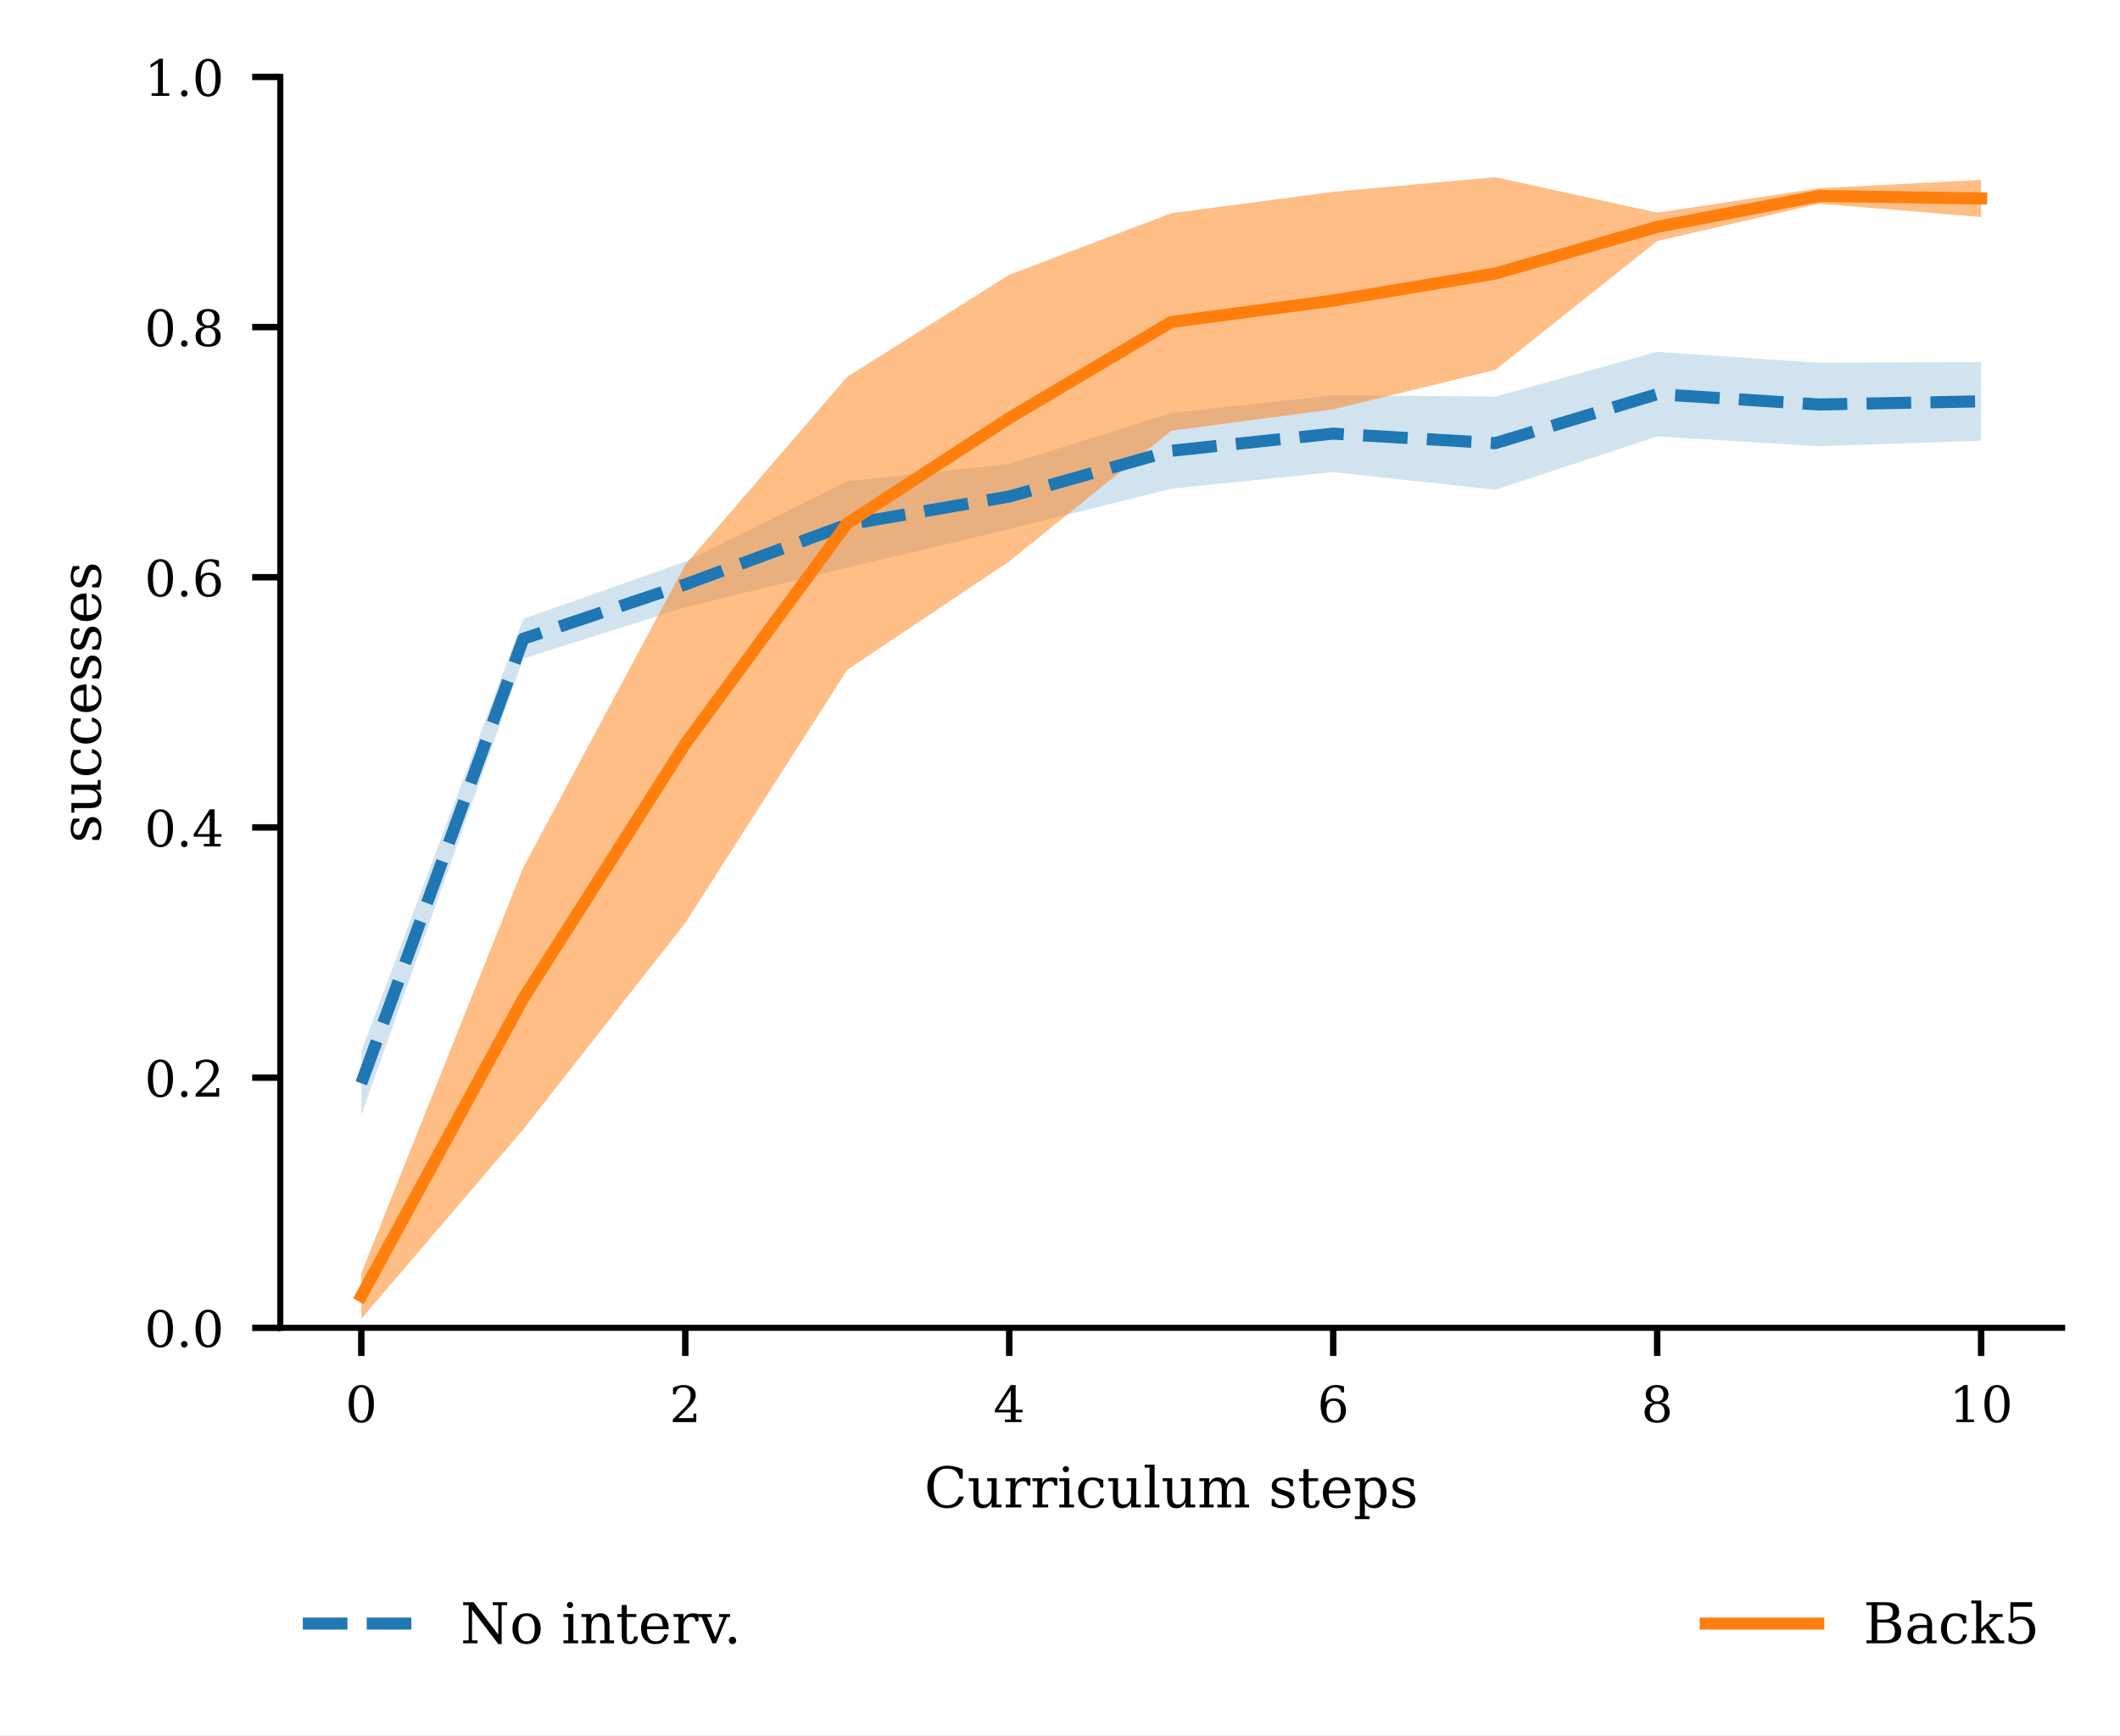
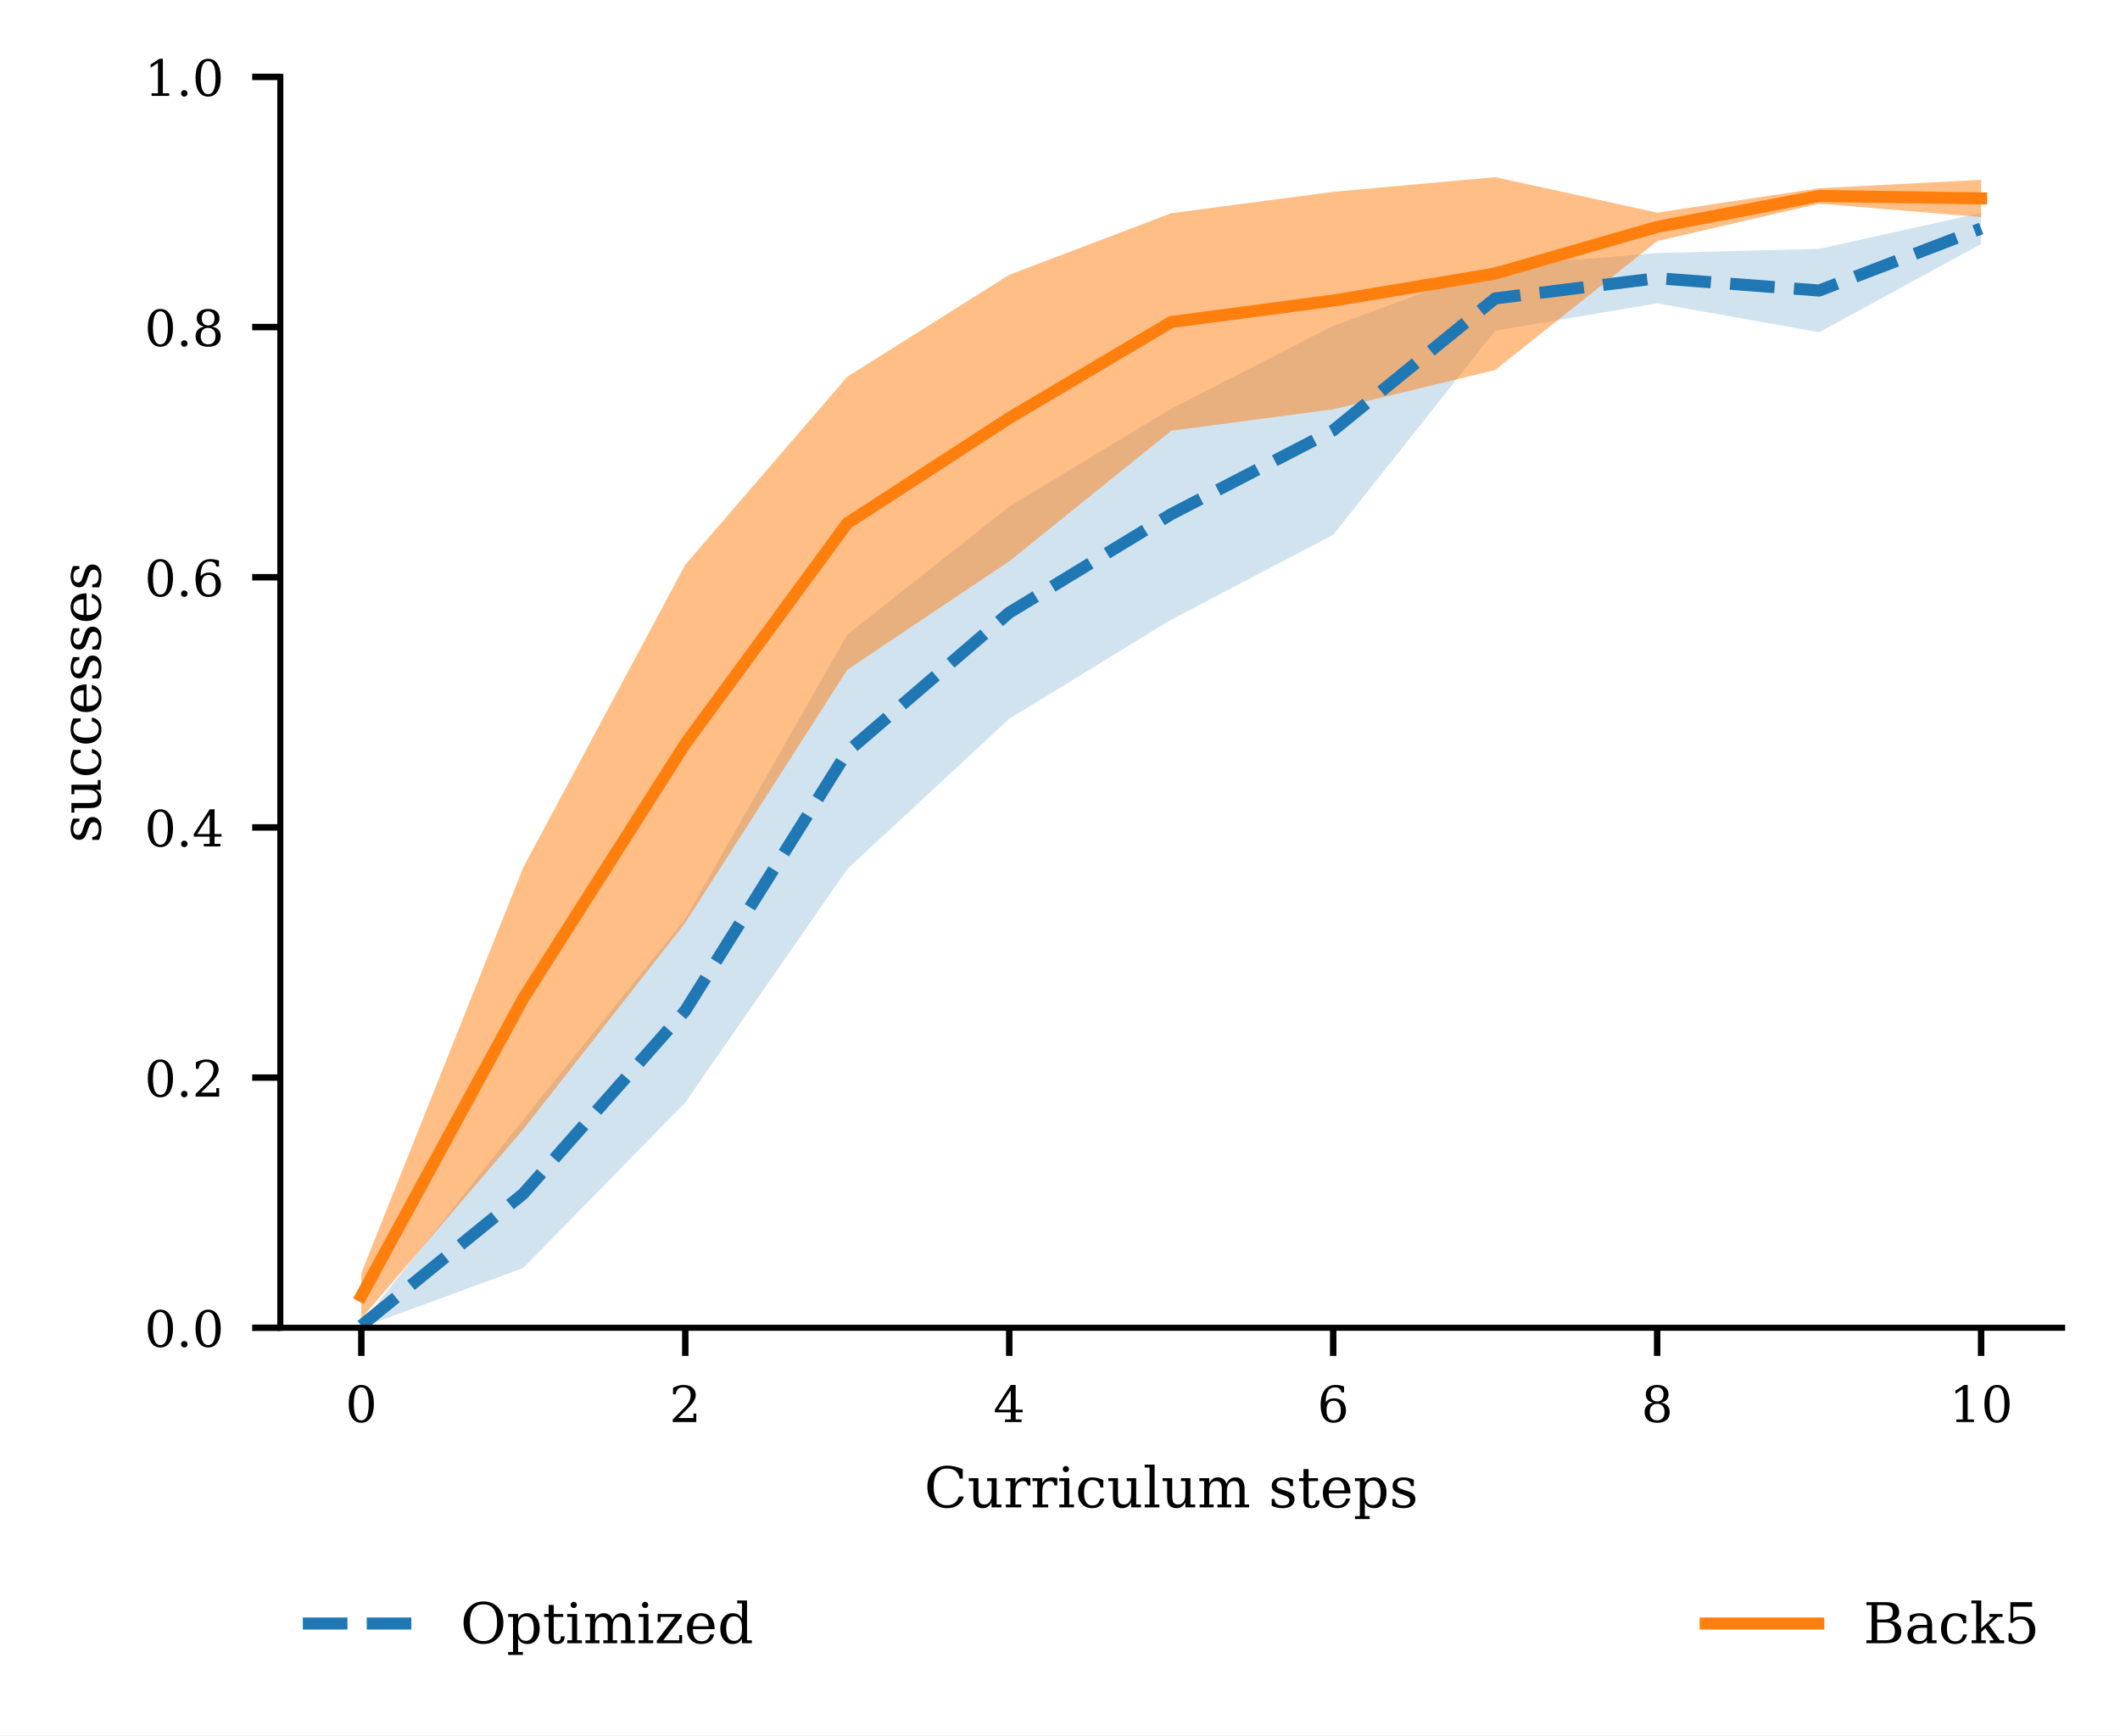
- <svg xmlns="http://www.w3.org/2000/svg" xmlns:xlink="http://www.w3.org/1999/xlink" width="263.71pt" height="215.849pt" viewBox="0 0 263.71 215.849" version="1.1">
+ <svg xmlns="http://www.w3.org/2000/svg" xmlns:xlink="http://www.w3.org/1999/xlink" width="263.71pt" height="215.841pt" viewBox="0 0 263.71 215.841" version="1.1">
  <defs>
    <style type="text/css">*{stroke-linejoin: round; stroke-linecap: butt}</style>
  </defs>
  <g id="figure_1">
    <g id="patch_1">
-       <path d="M 0 215.849  L 263.71 215.849  L 263.71 0  L 0 0  z " style="fill: #ffffff" />
+       <path d="M 0 215.841  L 263.71 215.841  L 263.71 -0  L 0 -0  z " style="fill: #ffffff" />
    </g>
    <g id="axes_1">
      <g id="patch_2">
-         <path d="M 34.87 165.156  L 256.51 165.156  L 256.51 9.564  L 34.87 9.564  z " style="fill: #ffffff" />
+         <path d="M 34.87 165.149  L 256.51 165.149  L 256.51 9.564  L 34.87 9.564  z " style="fill: #ffffff" />
      </g>
      <g id="PolyCollection_1">
-         <path d="M 44.945 130.766  L 44.945 138.704  L 65.094 81.917  L 85.243 75.527  L 105.392 70.624  L 125.541 65.816  L 145.69 60.784  L 165.839 58.721  L 185.988 60.915  L 206.137 54.288  L 226.286 55.5  L 246.435 54.814  L 246.435 45.022  L 246.435 45.022  L 226.286 45.122  L 206.137 43.758  L 185.988 49.329  L 165.839 49.149  L 145.69 51.358  L 125.541 57.7  L 105.392 59.852  L 85.243 69.852  L 65.094 76.979  L 44.945 130.766  z " clip-path="url(#p66bb83a620)" style="fill: #1f77b4; fill-opacity: 0.2" />
+         <path d="M 44.945 164.655  L 44.945 165.118  L 65.094 157.712  L 85.243 137.123  L 105.392 108.099  L 125.541 89.404  L 145.69 77.076  L 165.839 66.527  L 185.988 41.137  L 206.137 37.731  L 226.286 41.324  L 246.435 30.357  L 246.435 26.478  L 246.435 26.478  L 226.286 30.954  L 206.137 31.465  L 185.988 33.098  L 165.839 40.531  L 145.69 50.823  L 125.541 63.002  L 105.392 78.931  L 85.243 114.268  L 65.094 139.244  L 44.945 164.655  z " clip-path="url(#p93fe49757f)" style="fill: #1f77b4; fill-opacity: 0.2" />
      </g>
      <g id="PolyCollection_2">
-         <path d="M 44.945 158.369  L 44.945 164.025  L 65.094 140.473  L 85.243 114.792  L 105.392 83.316  L 125.541 69.821  L 145.69 53.583  L 165.839 50.913  L 185.988 46.02  L 206.137 29.987  L 226.286 25.33  L 246.435 26.995  L 246.435 22.366  L 246.435 22.366  L 226.286 23.413  L 206.137 26.45  L 185.988 22.036  L 165.839 23.859  L 145.69 26.522  L 125.541 34.184  L 105.392 46.863  L 85.243 70.239  L 65.094 107.889  L 44.945 158.369  z " clip-path="url(#p66bb83a620)" style="fill: #ff7f0e; fill-opacity: 0.5" />
+         <path d="M 44.945 158.362  L 44.945 164.018  L 65.094 140.468  L 85.243 114.787  L 105.392 83.313  L 125.541 69.818  L 145.69 53.581  L 165.839 50.911  L 185.988 46.019  L 206.137 29.986  L 226.286 25.329  L 246.435 26.995  L 246.435 22.366  L 246.435 22.366  L 226.286 23.412  L 206.137 26.449  L 185.988 22.035  L 165.839 23.858  L 145.69 26.521  L 125.541 34.183  L 105.392 46.862  L 85.243 70.236  L 65.094 107.884  L 44.945 158.362  z " clip-path="url(#p93fe49757f)" style="fill: #ff7f0e; fill-opacity: 0.5" />
      </g>
      <g id="matplotlib.axis_1">
        <g id="xtick_1">
          <g id="line2d_1">
            <defs>
-               <path id="m12992f4155" d="M 0 0  L 0 3.5  " style="stroke: #000000; stroke-width: 0.8" />
-             </defs>
-             <g>
-               <use xlink:href="#m12992f4155" x="44.945" y="165.156" style="stroke: #000000; stroke-width: 0.8" />
+               <path id="m85e033cf86" d="M 0 0  L 0 3.5  " style="stroke: #000000; stroke-width: 0.8" />
+             </defs>
+             <g>
+               <use xlink:href="#m85e033cf86" x="44.945" y="165.149" style="stroke: #000000; stroke-width: 0.8" />
            </g>
          </g>
          <g id="text_1">
-             <g transform="translate(42.96507 176.8841)scale(0.062222 -0.062222)">
+             <g transform="translate(42.96507 176.8772)scale(0.062222 -0.062222)">
              <defs>
                <path id="DejaVuSerif-30" d="M 2034 219  Q 2513 219 2750 744  Q 2988 1269 2988 2328  Q 2988 3391 2750 3916  Q 2513 4441 2034 4441  Q 1556 4441 1318 3916  Q 1081 3391 1081 2328  Q 1081 1269 1318 744  Q 1556 219 2034 219  z M 2034 -91  Q 1275 -91 848 546  Q 422 1184 422 2328  Q 422 3475 848 4112  Q 1275 4750 2034 4750  Q 2797 4750 3222 4112  Q 3647 3475 3647 2328  Q 3647 1184 3222 546  Q 2797 -91 2034 -91  z " transform="scale(0.015625)" />
              </defs>
              <use xlink:href="#DejaVuSerif-30" />
            </g>
          </g>
        </g>
        <g id="xtick_2">
          <g id="line2d_2">
            <g>
-               <use xlink:href="#m12992f4155" x="85.243" y="165.156" style="stroke: #000000; stroke-width: 0.8" />
+               <use xlink:href="#m85e033cf86" x="85.243" y="165.149" style="stroke: #000000; stroke-width: 0.8" />
            </g>
          </g>
          <g id="text_2">
-             <g transform="translate(83.26325 176.8841)scale(0.062222 -0.062222)">
+             <g transform="translate(83.26325 176.8772)scale(0.062222 -0.062222)">
              <defs>
                <path id="DejaVuSerif-32" d="M 819 3553  L 469 3553  L 469 4384  Q 803 4563 1142 4656  Q 1481 4750 1806 4750  Q 2534 4750 2956 4397  Q 3378 4044 3378 3438  Q 3378 2753 2422 1800  Q 2347 1728 2309 1691  L 1131 513  L 3078 513  L 3078 1088  L 3444 1088  L 3444 0  L 434 0  L 434 341  L 1850 1753  Q 2319 2222 2519 2614  Q 2719 3006 2719 3438  Q 2719 3909 2473 4175  Q 2228 4441 1797 4441  Q 1350 4441 1106 4219  Q 863 3997 819 3553  z " transform="scale(0.015625)" />
              </defs>
              <use xlink:href="#DejaVuSerif-32" />
            </g>
          </g>
        </g>
        <g id="xtick_3">
          <g id="line2d_3">
            <g>
-               <use xlink:href="#m12992f4155" x="125.541" y="165.156" style="stroke: #000000; stroke-width: 0.8" />
+               <use xlink:href="#m85e033cf86" x="125.541" y="165.149" style="stroke: #000000; stroke-width: 0.8" />
            </g>
          </g>
          <g id="text_3">
-             <g transform="translate(123.5614 176.8841)scale(0.062222 -0.062222)">
+             <g transform="translate(123.5614 176.8772)scale(0.062222 -0.062222)">
              <defs>
                <path id="DejaVuSerif-34" d="M 2234 1581  L 2234 4063  L 641 1581  L 2234 1581  z M 3609 0  L 1484 0  L 1484 331  L 2234 331  L 2234 1247  L 197 1247  L 197 1588  L 2241 4750  L 2859 4750  L 2859 1581  L 3750 1581  L 3750 1247  L 2859 1247  L 2859 331  L 3609 331  L 3609 0  z " transform="scale(0.015625)" />
              </defs>
              <use xlink:href="#DejaVuSerif-34" />
            </g>
          </g>
        </g>
        <g id="xtick_4">
          <g id="line2d_4">
            <g>
-               <use xlink:href="#m12992f4155" x="165.839" y="165.156" style="stroke: #000000; stroke-width: 0.8" />
+               <use xlink:href="#m85e033cf86" x="165.839" y="165.149" style="stroke: #000000; stroke-width: 0.8" />
            </g>
          </g>
          <g id="text_4">
-             <g transform="translate(163.8596 176.8841)scale(0.062222 -0.062222)">
+             <g transform="translate(163.8596 176.8772)scale(0.062222 -0.062222)">
              <defs>
                <path id="DejaVuSerif-36" d="M 2094 219  Q 2534 219 2771 542  Q 3009 866 3009 1472  Q 3009 2078 2771 2401  Q 2534 2725 2094 2725  Q 1647 2725 1412 2412  Q 1178 2100 1178 1509  Q 1178 888 1415 553  Q 1653 219 2094 219  z M 1075 2569  Q 1288 2803 1556 2918  Q 1825 3034 2163 3034  Q 2859 3034 3264 2615  Q 3669 2197 3669 1472  Q 3669 763 3233 336  Q 2797 -91 2069 -91  Q 1278 -91 853 498  Q 428 1088 428 2181  Q 428 3406 931 4078  Q 1434 4750 2350 4750  Q 2597 4750 2869 4703  Q 3141 4656 3425 4563  L 3425 3794  L 3072 3794  Q 3034 4109 2831 4275  Q 2628 4441 2284 4441  Q 1678 4441 1381 3981  Q 1084 3522 1075 2569  z " transform="scale(0.015625)" />
              </defs>
              <use xlink:href="#DejaVuSerif-36" />
            </g>
          </g>
        </g>
        <g id="xtick_5">
          <g id="line2d_5">
            <g>
-               <use xlink:href="#m12992f4155" x="206.137" y="165.156" style="stroke: #000000; stroke-width: 0.8" />
+               <use xlink:href="#m85e033cf86" x="206.137" y="165.149" style="stroke: #000000; stroke-width: 0.8" />
            </g>
          </g>
          <g id="text_5">
-             <g transform="translate(204.1578 176.8841)scale(0.062222 -0.062222)">
+             <g transform="translate(204.1578 176.8772)scale(0.062222 -0.062222)">
              <defs>
                <path id="DejaVuSerif-38" d="M 2981 1275  Q 2981 1775 2732 2051  Q 2484 2328 2034 2328  Q 1584 2328 1336 2051  Q 1088 1775 1088 1275  Q 1088 772 1336 495  Q 1584 219 2034 219  Q 2484 219 2732 495  Q 2981 772 2981 1275  z M 2853 3541  Q 2853 3966 2637 4203  Q 2422 4441 2034 4441  Q 1650 4441 1433 4203  Q 1216 3966 1216 3541  Q 1216 3113 1433 2875  Q 1650 2638 2034 2638  Q 2422 2638 2637 2875  Q 2853 3113 2853 3541  z M 2516 2484  Q 3047 2413 3344 2092  Q 3641 1772 3641 1275  Q 3641 619 3225 264  Q 2809 -91 2034 -91  Q 1263 -91 845 264  Q 428 619 428 1275  Q 428 1772 725 2092  Q 1022 2413 1556 2484  Q 1084 2569 832 2842  Q 581 3116 581 3541  Q 581 4103 968 4426  Q 1356 4750 2034 4750  Q 2713 4750 3100 4426  Q 3488 4103 3488 3541  Q 3488 3116 3236 2842  Q 2984 2569 2516 2484  z " transform="scale(0.015625)" />
              </defs>
              <use xlink:href="#DejaVuSerif-38" />
            </g>
          </g>
        </g>
        <g id="xtick_6">
          <g id="line2d_6">
            <g>
-               <use xlink:href="#m12992f4155" x="246.435" y="165.156" style="stroke: #000000; stroke-width: 0.8" />
+               <use xlink:href="#m85e033cf86" x="246.435" y="165.149" style="stroke: #000000; stroke-width: 0.8" />
            </g>
          </g>
          <g id="text_6">
-             <g transform="translate(242.4765 176.8841)scale(0.062222 -0.062222)">
+             <g transform="translate(242.4765 176.8772)scale(0.062222 -0.062222)">
              <defs>
                <path id="DejaVuSerif-31" d="M 909 0  L 909 331  L 1722 331  L 1722 4213  L 781 3603  L 781 4013  L 1919 4750  L 2350 4750  L 2350 331  L 3163 331  L 3163 0  L 909 0  z " transform="scale(0.015625)" />
              </defs>
              <use xlink:href="#DejaVuSerif-31" />
              <use xlink:href="#DejaVuSerif-30" x="63.623" />
            </g>
          </g>
        </g>
        <g id="text_7">
-           <g transform="translate(114.9627 187.497)scale(0.07 -0.07)">
+           <g transform="translate(114.9627 187.4901)scale(0.07 -0.07)">
            <defs>
              <path id="DejaVuSerif-43" d="M 4513 1234  Q 4306 581 3820 245  Q 3334 -91 2591 -91  Q 2134 -91 1743 65  Q 1353 222 1050 525  Q 700 875 529 1320  Q 359 1766 359 2328  Q 359 3416 987 4083  Q 1616 4750 2644 4750  Q 3025 4750 3456 4650  Q 3888 4550 4384 4347  L 4384 3272  L 4031 3272  Q 3916 3859 3567 4137  Q 3219 4416 2591 4416  Q 1844 4416 1459 3886  Q 1075 3356 1075 2328  Q 1075 1303 1459 773  Q 1844 244 2591 244  Q 3113 244 3450 492  Q 3788 741 3938 1234  L 4513 1234  z " transform="scale(0.015625)" />
              <path id="DejaVuSerif-75" d="M 2266 3322  L 3341 3322  L 3341 331  L 3884 331  L 3884 0  L 2766 0  L 2766 588  Q 2606 256 2353 82  Q 2100 -91 1766 -91  Q 1213 -91 952 223  Q 691 538 691 1209  L 691 2988  L 172 2988  L 172 3322  L 1269 3322  L 1269 1388  Q 1269 781 1417 556  Q 1566 331 1947 331  Q 2347 331 2556 625  Q 2766 919 2766 1478  L 2766 2988  L 2266 2988  L 2266 3322  z " transform="scale(0.015625)" />
              <path id="DejaVuSerif-72" d="M 3059 3328  L 3059 2497  L 2728 2497  Q 2713 2744 2591 2866  Q 2469 2988 2234 2988  Q 1809 2988 1582 2694  Q 1356 2400 1356 1850  L 1356 331  L 2022 331  L 2022 0  L 263 0  L 263 331  L 781 331  L 781 2994  L 231 2994  L 231 3322  L 1356 3322  L 1356 2731  Q 1525 3078 1790 3245  Q 2056 3413 2438 3413  Q 2578 3413 2733 3391  Q 2888 3369 3059 3328  z " transform="scale(0.015625)" />
              <path id="DejaVuSerif-69" d="M 622 4353  Q 622 4497 726 4603  Q 831 4709 978 4709  Q 1122 4709 1226 4603  Q 1331 4497 1331 4353  Q 1331 4206 1228 4103  Q 1125 4000 978 4000  Q 831 4000 726 4103  Q 622 4206 622 4353  z M 1356 331  L 1900 331  L 1900 0  L 231 0  L 231 331  L 781 331  L 781 2988  L 231 2988  L 231 3322  L 1356 3322  L 1356 331  z " transform="scale(0.015625)" />
              <path id="DejaVuSerif-63" d="M 3291 997  Q 3169 466 2822 187  Q 2475 -91 1925 -91  Q 1200 -91 759 389  Q 319 869 319 1663  Q 319 2459 759 2936  Q 1200 3413 1925 3413  Q 2241 3413 2553 3339  Q 2866 3266 3181 3116  L 3181 2266  L 2847 2266  Q 2781 2703 2561 2903  Q 2341 3103 1931 3103  Q 1466 3103 1228 2742  Q 991 2381 991 1663  Q 991 944 1227 581  Q 1463 219 1931 219  Q 2303 219 2525 412  Q 2747 606 2828 997  L 3291 997  z " transform="scale(0.015625)" />
              <path id="DejaVuSerif-6c" d="M 1313 331  L 1856 331  L 1856 0  L 184 0  L 184 331  L 738 331  L 738 4531  L 184 4531  L 184 4863  L 1313 4863  L 1313 331  z " transform="scale(0.015625)" />
              <path id="DejaVuSerif-6d" d="M 3316 2675  Q 3481 3041 3739 3227  Q 3997 3413 4341 3413  Q 4863 3413 5119 3089  Q 5375 2766 5375 2113  L 5375 331  L 5894 331  L 5894 0  L 4300 0  L 4300 331  L 4800 331  L 4800 2047  Q 4800 2556 4650 2772  Q 4500 2988 4153 2988  Q 3769 2988 3567 2697  Q 3366 2406 3366 1850  L 3366 331  L 3866 331  L 3866 0  L 2291 0  L 2291 331  L 2791 331  L 2791 2069  Q 2791 2566 2641 2777  Q 2491 2988 2144 2988  Q 1759 2988 1557 2697  Q 1356 2406 1356 1850  L 1356 331  L 1856 331  L 1856 0  L 263 0  L 263 331  L 781 331  L 781 2994  L 231 2994  L 231 3322  L 1356 3322  L 1356 2731  Q 1516 3063 1762 3238  Q 2009 3413 2322 3413  Q 2709 3413 2968 3220  Q 3228 3028 3316 2675  z " transform="scale(0.015625)" />
              <path id="DejaVuSerif-20" transform="scale(0.015625)" />
              <path id="DejaVuSerif-73" d="M 359 184  L 359 959  L 691 959  Q 703 588 923 403  Q 1144 219 1575 219  Q 1963 219 2166 364  Q 2369 509 2369 788  Q 2369 1006 2220 1140  Q 2072 1275 1594 1428  L 1178 1569  Q 750 1706 558 1912  Q 366 2119 366 2438  Q 366 2894 700 3153  Q 1034 3413 1625 3413  Q 1888 3413 2178 3344  Q 2469 3275 2778 3144  L 2778 2419  L 2447 2419  Q 2434 2741 2221 2922  Q 2009 3103 1644 3103  Q 1281 3103 1095 2975  Q 909 2847 909 2591  Q 909 2381 1050 2254  Q 1191 2128 1613 1997  L 2069 1856  Q 2541 1709 2748 1489  Q 2956 1269 2956 922  Q 2956 450 2595 179  Q 2234 -91 1600 -91  Q 1278 -91 972 -22  Q 666 47 359 184  z " transform="scale(0.015625)" />
              <path id="DejaVuSerif-74" d="M 691 2988  L 184 2988  L 184 3322  L 691 3322  L 691 4353  L 1269 4353  L 1269 3322  L 2350 3322  L 2350 2988  L 1269 2988  L 1269 878  Q 1269 456 1350 337  Q 1431 219 1650 219  Q 1875 219 1978 351  Q 2081 484 2088 781  L 2522 781  Q 2497 328 2275 118  Q 2053 -91 1600 -91  Q 1103 -91 897 129  Q 691 350 691 878  L 691 2988  z " transform="scale(0.015625)" />
              <path id="DejaVuSerif-65" d="M 3469 1600  L 991 1600  L 991 1575  Q 991 903 1244 561  Q 1497 219 1991 219  Q 2369 219 2611 417  Q 2853 616 2950 1006  L 3413 1006  Q 3275 459 2904 184  Q 2534 -91 1931 -91  Q 1203 -91 761 389  Q 319 869 319 1663  Q 319 2450 753 2931  Q 1188 3413 1894 3413  Q 2647 3413 3050 2948  Q 3453 2484 3469 1600  z M 2791 1931  Q 2772 2513 2545 2808  Q 2319 3103 1894 3103  Q 1497 3103 1269 2806  Q 1041 2509 991 1931  L 2791 1931  z " transform="scale(0.015625)" />
              <path id="DejaVuSerif-70" d="M 1313 1825  L 1313 1497  Q 1313 897 1542 583  Q 1772 269 2209 269  Q 2650 269 2876 622  Q 3103 975 3103 1663  Q 3103 2353 2876 2703  Q 2650 3053 2209 3053  Q 1772 3053 1542 2737  Q 1313 2422 1313 1825  z M 738 2988  L 184 2988  L 184 3322  L 1313 3322  L 1313 2803  Q 1481 3116 1742 3264  Q 2003 3413 2388 3413  Q 3000 3413 3387 2928  Q 3775 2444 3775 1663  Q 3775 881 3387 395  Q 3000 -91 2388 -91  Q 2003 -91 1742 57  Q 1481 206 1313 519  L 1313 -997  L 1856 -997  L 1856 -1331  L 184 -1331  L 184 -997  L 738 -997  L 738 2988  z " transform="scale(0.015625)" />
            </defs>
            <use xlink:href="#DejaVuSerif-43" />
            <use xlink:href="#DejaVuSerif-75" x="76.514" />
            <use xlink:href="#DejaVuSerif-72" x="140.918" />
            <use xlink:href="#DejaVuSerif-72" x="188.721" />
            <use xlink:href="#DejaVuSerif-69" x="236.523" />
            <use xlink:href="#DejaVuSerif-63" x="268.506" />
            <use xlink:href="#DejaVuSerif-75" x="324.512" />
            <use xlink:href="#DejaVuSerif-6c" x="388.916" />
            <use xlink:href="#DejaVuSerif-75" x="420.898" />
            <use xlink:href="#DejaVuSerif-6d" x="485.303" />
            <use xlink:href="#DejaVuSerif-20" x="580.127" />
            <use xlink:href="#DejaVuSerif-73" x="611.914" />
            <use xlink:href="#DejaVuSerif-74" x="663.232" />
            <use xlink:href="#DejaVuSerif-65" x="703.418" />
            <use xlink:href="#DejaVuSerif-70" x="762.598" />
            <use xlink:href="#DejaVuSerif-73" x="826.611" />
          </g>
        </g>
      </g>
      <g id="matplotlib.axis_2">
        <g id="ytick_1">
          <g id="line2d_7">
            <defs>
-               <path id="m75408a92c5" d="M 0 0  L -3.5 0  " style="stroke: #000000; stroke-width: 0.8" />
-             </defs>
-             <g>
-               <use xlink:href="#m75408a92c5" x="34.87" y="165.156" style="stroke: #000000; stroke-width: 0.8" />
+               <path id="mae59ec3365" d="M 0 0  L -3.5 0  " style="stroke: #000000; stroke-width: 0.8" />
+             </defs>
+             <g>
+               <use xlink:href="#mae59ec3365" x="34.87" y="165.149" style="stroke: #000000; stroke-width: 0.8" />
            </g>
          </g>
          <g id="text_8">
-             <g transform="translate(17.97469 167.5201)scale(0.062222 -0.062222)">
+             <g transform="translate(17.97469 167.5132)scale(0.062222 -0.062222)">
              <defs>
                <path id="DejaVuSerif-2e" d="M 603 325  Q 603 500 722 622  Q 841 744 1019 744  Q 1191 744 1312 622  Q 1434 500 1434 325  Q 1434 153 1312 31  Q 1191 -91 1019 -91  Q 841 -91 722 29  Q 603 150 603 325  z " transform="scale(0.015625)" />
              </defs>
              <use xlink:href="#DejaVuSerif-30" />
              <use xlink:href="#DejaVuSerif-2e" x="63.623" />
              <use xlink:href="#DejaVuSerif-30" x="95.41" />
            </g>
          </g>
        </g>
        <g id="ytick_2">
          <g id="line2d_8">
            <g>
-               <use xlink:href="#m75408a92c5" x="34.87" y="134.038" style="stroke: #000000; stroke-width: 0.8" />
+               <use xlink:href="#mae59ec3365" x="34.87" y="134.032" style="stroke: #000000; stroke-width: 0.8" />
            </g>
          </g>
          <g id="text_9">
-             <g transform="translate(17.97469 136.4017)scale(0.062222 -0.062222)">
+             <g transform="translate(17.97469 136.3961)scale(0.062222 -0.062222)">
              <use xlink:href="#DejaVuSerif-30" />
              <use xlink:href="#DejaVuSerif-2e" x="63.623" />
              <use xlink:href="#DejaVuSerif-32" x="95.41" />
            </g>
          </g>
        </g>
        <g id="ytick_3">
          <g id="line2d_9">
            <g>
-               <use xlink:href="#m75408a92c5" x="34.87" y="102.919" style="stroke: #000000; stroke-width: 0.8" />
+               <use xlink:href="#mae59ec3365" x="34.87" y="102.915" style="stroke: #000000; stroke-width: 0.8" />
            </g>
          </g>
          <g id="text_10">
-             <g transform="translate(17.97469 105.2833)scale(0.062222 -0.062222)">
+             <g transform="translate(17.97469 105.2791)scale(0.062222 -0.062222)">
              <use xlink:href="#DejaVuSerif-30" />
              <use xlink:href="#DejaVuSerif-2e" x="63.623" />
              <use xlink:href="#DejaVuSerif-34" x="95.41" />
            </g>
          </g>
        </g>
        <g id="ytick_4">
          <g id="line2d_10">
            <g>
-               <use xlink:href="#m75408a92c5" x="34.87" y="71.801" style="stroke: #000000; stroke-width: 0.8" />
+               <use xlink:href="#mae59ec3365" x="34.87" y="71.798" style="stroke: #000000; stroke-width: 0.8" />
            </g>
          </g>
          <g id="text_11">
-             <g transform="translate(17.97469 74.16481)scale(0.062222 -0.062222)">
+             <g transform="translate(17.97469 74.16203)scale(0.062222 -0.062222)">
              <use xlink:href="#DejaVuSerif-30" />
              <use xlink:href="#DejaVuSerif-2e" x="63.623" />
              <use xlink:href="#DejaVuSerif-36" x="95.41" />
            </g>
          </g>
        </g>
        <g id="ytick_5">
          <g id="line2d_11">
            <g>
-               <use xlink:href="#m75408a92c5" x="34.87" y="40.682" style="stroke: #000000; stroke-width: 0.8" />
+               <use xlink:href="#mae59ec3365" x="34.87" y="40.681" style="stroke: #000000; stroke-width: 0.8" />
            </g>
          </g>
          <g id="text_12">
-             <g transform="translate(17.97469 43.04636)scale(0.062222 -0.062222)">
+             <g transform="translate(17.97469 43.04497)scale(0.062222 -0.062222)">
              <use xlink:href="#DejaVuSerif-30" />
              <use xlink:href="#DejaVuSerif-2e" x="63.623" />
              <use xlink:href="#DejaVuSerif-38" x="95.41" />
            </g>
          </g>
        </g>
        <g id="ytick_6">
          <g id="line2d_12">
            <g>
-               <use xlink:href="#m75408a92c5" x="34.87" y="9.564" style="stroke: #000000; stroke-width: 0.8" />
+               <use xlink:href="#mae59ec3365" x="34.87" y="9.564" style="stroke: #000000; stroke-width: 0.8" />
            </g>
          </g>
          <g id="text_13">
            <g transform="translate(17.97469 11.92792)scale(0.062222 -0.062222)">
              <use xlink:href="#DejaVuSerif-31" />
              <use xlink:href="#DejaVuSerif-2e" x="63.623" />
              <use xlink:href="#DejaVuSerif-30" x="95.41" />
            </g>
          </g>
        </g>
        <g id="text_14">
-           <g transform="translate(12.51891 104.8612)rotate(-90)scale(0.07 -0.07)">
+           <g transform="translate(12.51891 104.8577)rotate(-90)scale(0.07 -0.07)">
            <use xlink:href="#DejaVuSerif-73" />
            <use xlink:href="#DejaVuSerif-75" x="51.318" />
            <use xlink:href="#DejaVuSerif-63" x="115.723" />
            <use xlink:href="#DejaVuSerif-63" x="171.729" />
            <use xlink:href="#DejaVuSerif-65" x="227.734" />
            <use xlink:href="#DejaVuSerif-73" x="286.914" />
            <use xlink:href="#DejaVuSerif-73" x="338.232" />
            <use xlink:href="#DejaVuSerif-65" x="389.551" />
            <use xlink:href="#DejaVuSerif-73" x="448.73" />
          </g>
        </g>
      </g>
      <g id="line2d_13">
-         <path d="M 44.945 134.735  L 65.094 79.448  L 85.243 72.69  L 105.392 65.238  L 125.541 61.758  L 145.69 56.071  L 165.839 53.935  L 185.988 55.122  L 206.137 49.023  L 226.286 50.311  L 246.435 49.918  " clip-path="url(#p66bb83a620)" style="fill: none; stroke-dasharray: 5.55,2.4; stroke-dashoffset: 0; stroke: #1f77b4; stroke-width: 1.5" />
+         <path d="M 44.945 164.886  L 65.094 148.478  L 85.243 125.696  L 105.392 93.515  L 125.541 76.203  L 145.69 63.949  L 165.839 53.529  L 185.988 37.118  L 206.137 34.598  L 226.286 36.139  L 246.435 28.418  " clip-path="url(#p93fe49757f)" style="fill: none; stroke-dasharray: 5.55,2.4; stroke-dashoffset: 0; stroke: #1f77b4; stroke-width: 1.5" />
      </g>
      <g id="line2d_14">
-         <path d="M 44.945 161.197  L 65.094 124.181  L 85.243 92.515  L 105.392 65.09  L 125.541 52.003  L 145.69 40.052  L 165.839 37.386  L 185.988 34.028  L 206.137 28.218  L 226.286 24.371  L 246.435 24.681  " clip-path="url(#p66bb83a620)" style="fill: none; stroke: #ff7f0e; stroke-width: 1.5; stroke-linecap: square" />
+         <path d="M 44.945 161.19  L 65.094 124.176  L 85.243 92.512  L 105.392 65.087  L 125.541 52.001  L 145.69 40.051  L 165.839 37.385  L 185.988 34.027  L 206.137 28.218  L 226.286 24.371  L 246.435 24.68  " clip-path="url(#p93fe49757f)" style="fill: none; stroke: #ff7f0e; stroke-width: 1.5; stroke-linecap: square" />
      </g>
      <g id="patch_3">
-         <path d="M 34.87 165.156  L 34.87 9.564  " style="fill: none; stroke: #000000; stroke-width: 0.75; stroke-linejoin: miter; stroke-linecap: square" />
+         <path d="M 34.87 165.149  L 34.87 9.564  " style="fill: none; stroke: #000000; stroke-width: 0.75; stroke-linejoin: miter; stroke-linecap: square" />
      </g>
      <g id="patch_4">
-         <path d="M 34.87 165.156  L 256.51 165.156  " style="fill: none; stroke: #000000; stroke-width: 0.75; stroke-linejoin: miter; stroke-linecap: square" />
+         <path d="M 34.87 165.149  L 256.51 165.149  " style="fill: none; stroke: #000000; stroke-width: 0.75; stroke-linejoin: miter; stroke-linecap: square" />
      </g>
      <g id="legend_1">
        <g id="line2d_15">
-           <path d="M 37.67 201.944  L 44.67 201.944  L 51.67 201.944  " style="fill: none; stroke-dasharray: 5.55,2.4; stroke-dashoffset: 0; stroke: #1f77b4; stroke-width: 1.5" />
+           <path d="M 37.67 201.935  L 44.67 201.935  L 51.67 201.935  " style="fill: none; stroke-dasharray: 5.55,2.4; stroke-dashoffset: 0; stroke: #1f77b4; stroke-width: 1.5" />
        </g>
        <g id="text_15">
-           <g transform="translate(57.26996 204.3935)scale(0.07 -0.07)">
-             <defs>
-               <path id="DejaVuSerif-4e" d="M 313 0  L 313 331  L 941 331  L 941 4331  L 313 4331  L 313 4666  L 1509 4666  L 4306 984  L 4306 4331  L 3681 4331  L 3681 4666  L 5319 4666  L 5319 4331  L 4691 4331  L 4691 -91  L 4313 -91  L 1325 3841  L 1325 331  L 1953 331  L 1953 0  L 313 0  z " transform="scale(0.015625)" />
-               <path id="DejaVuSerif-6f" d="M 1925 219  Q 2388 219 2623 584  Q 2859 950 2859 1663  Q 2859 2375 2623 2739  Q 2388 3103 1925 3103  Q 1463 3103 1227 2739  Q 991 2375 991 1663  Q 991 950 1228 584  Q 1466 219 1925 219  z M 1925 -91  Q 1200 -91 759 389  Q 319 869 319 1663  Q 319 2456 758 2934  Q 1197 3413 1925 3413  Q 2653 3413 3092 2934  Q 3531 2456 3531 1663  Q 3531 869 3092 389  Q 2653 -91 1925 -91  z " transform="scale(0.015625)" />
-               <path id="DejaVuSerif-6e" d="M 263 0  L 263 331  L 781 331  L 781 2988  L 231 2988  L 231 3322  L 1356 3322  L 1356 2731  Q 1516 3069 1770 3241  Q 2025 3413 2363 3413  Q 2913 3413 3172 3097  Q 3431 2781 3431 2113  L 3431 331  L 3944 331  L 3944 0  L 2356 0  L 2356 331  L 2853 331  L 2853 1931  Q 2853 2541 2703 2767  Q 2553 2994 2175 2994  Q 1775 2994 1565 2701  Q 1356 2409 1356 1850  L 1356 331  L 1856 331  L 1856 0  L 263 0  z " transform="scale(0.015625)" />
-               <path id="DejaVuSerif-76" d="M 1581 0  L 359 2988  L -19 2988  L -19 3322  L 1509 3322  L 1509 2988  L 978 2988  L 1913 703  L 2847 2988  L 2350 2988  L 2350 3322  L 3597 3322  L 3597 2988  L 3225 2988  L 2003 0  L 1581 0  z " transform="scale(0.015625)" />
-             </defs>
-             <use xlink:href="#DejaVuSerif-4e" />
-             <use xlink:href="#DejaVuSerif-6f" x="87.5" />
-             <use xlink:href="#DejaVuSerif-20" x="147.705" />
-             <use xlink:href="#DejaVuSerif-69" x="179.492" />
-             <use xlink:href="#DejaVuSerif-6e" x="211.475" />
-             <use xlink:href="#DejaVuSerif-74" x="275.879" />
-             <use xlink:href="#DejaVuSerif-65" x="316.064" />
-             <use xlink:href="#DejaVuSerif-72" x="375.244" />
-             <use xlink:href="#DejaVuSerif-76" x="423.047" />
-             <use xlink:href="#DejaVuSerif-2e" x="467.666" />
+           <g transform="translate(57.26996 204.3852)scale(0.07 -0.07)">
+             <defs>
+               <path id="DejaVuSerif-4f" d="M 2625 244  Q 3391 244 3781 770  Q 4172 1297 4172 2328  Q 4172 3363 3781 3889  Q 3391 4416 2625 4416  Q 1856 4416 1465 3889  Q 1075 3363 1075 2328  Q 1075 1297 1465 770  Q 1856 244 2625 244  z M 2625 -91  Q 2150 -91 1751 65  Q 1353 222 1050 525  Q 700 875 529 1319  Q 359 1763 359 2328  Q 359 2894 529 3339  Q 700 3784 1050 4134  Q 1356 4441 1750 4595  Q 2144 4750 2625 4750  Q 3641 4750 4266 4084  Q 4891 3419 4891 2328  Q 4891 1769 4719 1320  Q 4547 872 4197 525  Q 3891 219 3497 64  Q 3103 -91 2625 -91  z " transform="scale(0.015625)" />
+               <path id="DejaVuSerif-7a" d="M 256 0  L 256 269  L 2338 2988  L 691 2988  L 691 2413  L 359 2413  L 359 3322  L 3078 3322  L 3078 3053  L 997 331  L 2803 331  L 2803 934  L 3138 934  L 3138 0  L 256 0  z " transform="scale(0.015625)" />
+               <path id="DejaVuSerif-64" d="M 3359 331  L 3909 331  L 3909 0  L 2784 0  L 2784 519  Q 2616 206 2355 57  Q 2094 -91 1709 -91  Q 1097 -91 708 395  Q 319 881 319 1663  Q 319 2444 706 2928  Q 1094 3413 1709 3413  Q 2094 3413 2355 3264  Q 2616 3116 2784 2803  L 2784 4531  L 2241 4531  L 2241 4863  L 3359 4863  L 3359 331  z M 2784 1497  L 2784 1825  Q 2784 2422 2554 2737  Q 2325 3053 1888 3053  Q 1444 3053 1217 2703  Q 991 2353 991 1663  Q 991 975 1217 622  Q 1444 269 1888 269  Q 2325 269 2554 583  Q 2784 897 2784 1497  z " transform="scale(0.015625)" />
+             </defs>
+             <use xlink:href="#DejaVuSerif-4f" />
+             <use xlink:href="#DejaVuSerif-70" x="81.982" />
+             <use xlink:href="#DejaVuSerif-74" x="145.996" />
+             <use xlink:href="#DejaVuSerif-69" x="186.182" />
+             <use xlink:href="#DejaVuSerif-6d" x="218.164" />
+             <use xlink:href="#DejaVuSerif-69" x="312.988" />
+             <use xlink:href="#DejaVuSerif-7a" x="344.971" />
+             <use xlink:href="#DejaVuSerif-65" x="397.656" />
+             <use xlink:href="#DejaVuSerif-64" x="456.836" />
          </g>
        </g>
        <g id="line2d_16">
-           <path d="M 212.177 201.944  L 219.177 201.944  L 226.177 201.944  " style="fill: none; stroke: #ff7f0e; stroke-width: 1.5; stroke-linecap: square" />
+           <path d="M 212.177 201.935  L 219.177 201.935  L 226.177 201.935  " style="fill: none; stroke: #ff7f0e; stroke-width: 1.5; stroke-linecap: square" />
        </g>
        <g id="text_16">
-           <g transform="translate(231.777 204.3935)scale(0.07 -0.07)">
+           <g transform="translate(231.777 204.3852)scale(0.07 -0.07)">
            <defs>
              <path id="DejaVuSerif-42" d="M 1581 331  L 2516 331  Q 3078 331 3337 575  Q 3597 819 3597 1350  Q 3597 1878 3339 2120  Q 3081 2363 2516 2363  L 1581 2363  L 1581 331  z M 1581 2694  L 2375 2694  Q 2888 2694 3123 2891  Q 3359 3088 3359 3513  Q 3359 3941 3123 4136  Q 2888 4331 2375 4331  L 1581 4331  L 1581 2694  z M 353 0  L 353 331  L 947 331  L 947 4331  L 353 4331  L 353 4666  L 2656 4666  Q 3363 4666 3720 4377  Q 4078 4088 4078 3513  Q 4078 3097 3829 2850  Q 3581 2603 3103 2547  Q 3697 2472 4005 2167  Q 4313 1863 4313 1350  Q 4313 656 3875 328  Q 3438 0 2509 0  L 353 0  z " transform="scale(0.015625)" />
              <path id="DejaVuSerif-61" d="M 2547 1044  L 2547 1747  L 1806 1747  Q 1378 1747 1168 1562  Q 959 1378 959 997  Q 959 650 1171 447  Q 1384 244 1747 244  Q 2106 244 2326 466  Q 2547 688 2547 1044  z M 3122 2075  L 3122 331  L 3634 331  L 3634 0  L 2547 0  L 2547 359  Q 2356 128 2106 18  Q 1856 -91 1522 -91  Q 969 -91 644 203  Q 319 497 319 997  Q 319 1513 691 1797  Q 1063 2081 1741 2081  L 2547 2081  L 2547 2309  Q 2547 2688 2317 2895  Q 2088 3103 1672 3103  Q 1328 3103 1125 2947  Q 922 2791 872 2484  L 575 2484  L 575 3156  Q 875 3284 1158 3348  Q 1441 3413 1709 3413  Q 2400 3413 2761 3070  Q 3122 2728 3122 2075  z " transform="scale(0.015625)" />
              <path id="DejaVuSerif-6b" d="M 1831 0  L 219 0  L 219 331  L 738 331  L 738 4531  L 184 4531  L 184 4863  L 1313 4863  L 1313 1697  L 2713 2988  L 2234 2988  L 2234 3322  L 3738 3322  L 3738 2988  L 3169 2988  L 2181 2075  L 3444 331  L 3922 331  L 3922 0  L 2284 0  L 2284 331  L 2759 331  L 1766 1697  L 1313 1275  L 1313 331  L 1831 331  L 1831 0  z " transform="scale(0.015625)" />
              <path id="DejaVuSerif-35" d="M 3219 4666  L 3219 4153  L 1081 4153  L 1081 2816  Q 1244 2928 1461 2984  Q 1678 3041 1947 3041  Q 2703 3041 3140 2622  Q 3578 2203 3578 1478  Q 3578 738 3136 323  Q 2694 -91 1894 -91  Q 1572 -91 1234 -12  Q 897 66 544 225  L 544 1131  L 897 1131  Q 925 688 1179 453  Q 1434 219 1894 219  Q 2388 219 2653 544  Q 2919 869 2919 1478  Q 2919 2084 2655 2407  Q 2391 2731 1894 2731  Q 1613 2731 1398 2631  Q 1184 2531 1019 2322  L 750 2322  L 750 4666  L 3219 4666  z " transform="scale(0.015625)" />
            </defs>
            <use xlink:href="#DejaVuSerif-42" />
            <use xlink:href="#DejaVuSerif-61" x="73.486" />
            <use xlink:href="#DejaVuSerif-63" x="133.105" />
            <use xlink:href="#DejaVuSerif-6b" x="189.111" />
            <use xlink:href="#DejaVuSerif-35" x="249.707" />
          </g>
        </g>
      </g>
    </g>
  </g>
  <defs>
-     <clipPath id="p66bb83a620">
-       <rect x="34.87" y="9.564" width="221.64" height="155.592" />
+     <clipPath id="p93fe49757f">
+       <rect x="34.87" y="9.564" width="221.64" height="155.585" />
    </clipPath>
  </defs>
</svg>
